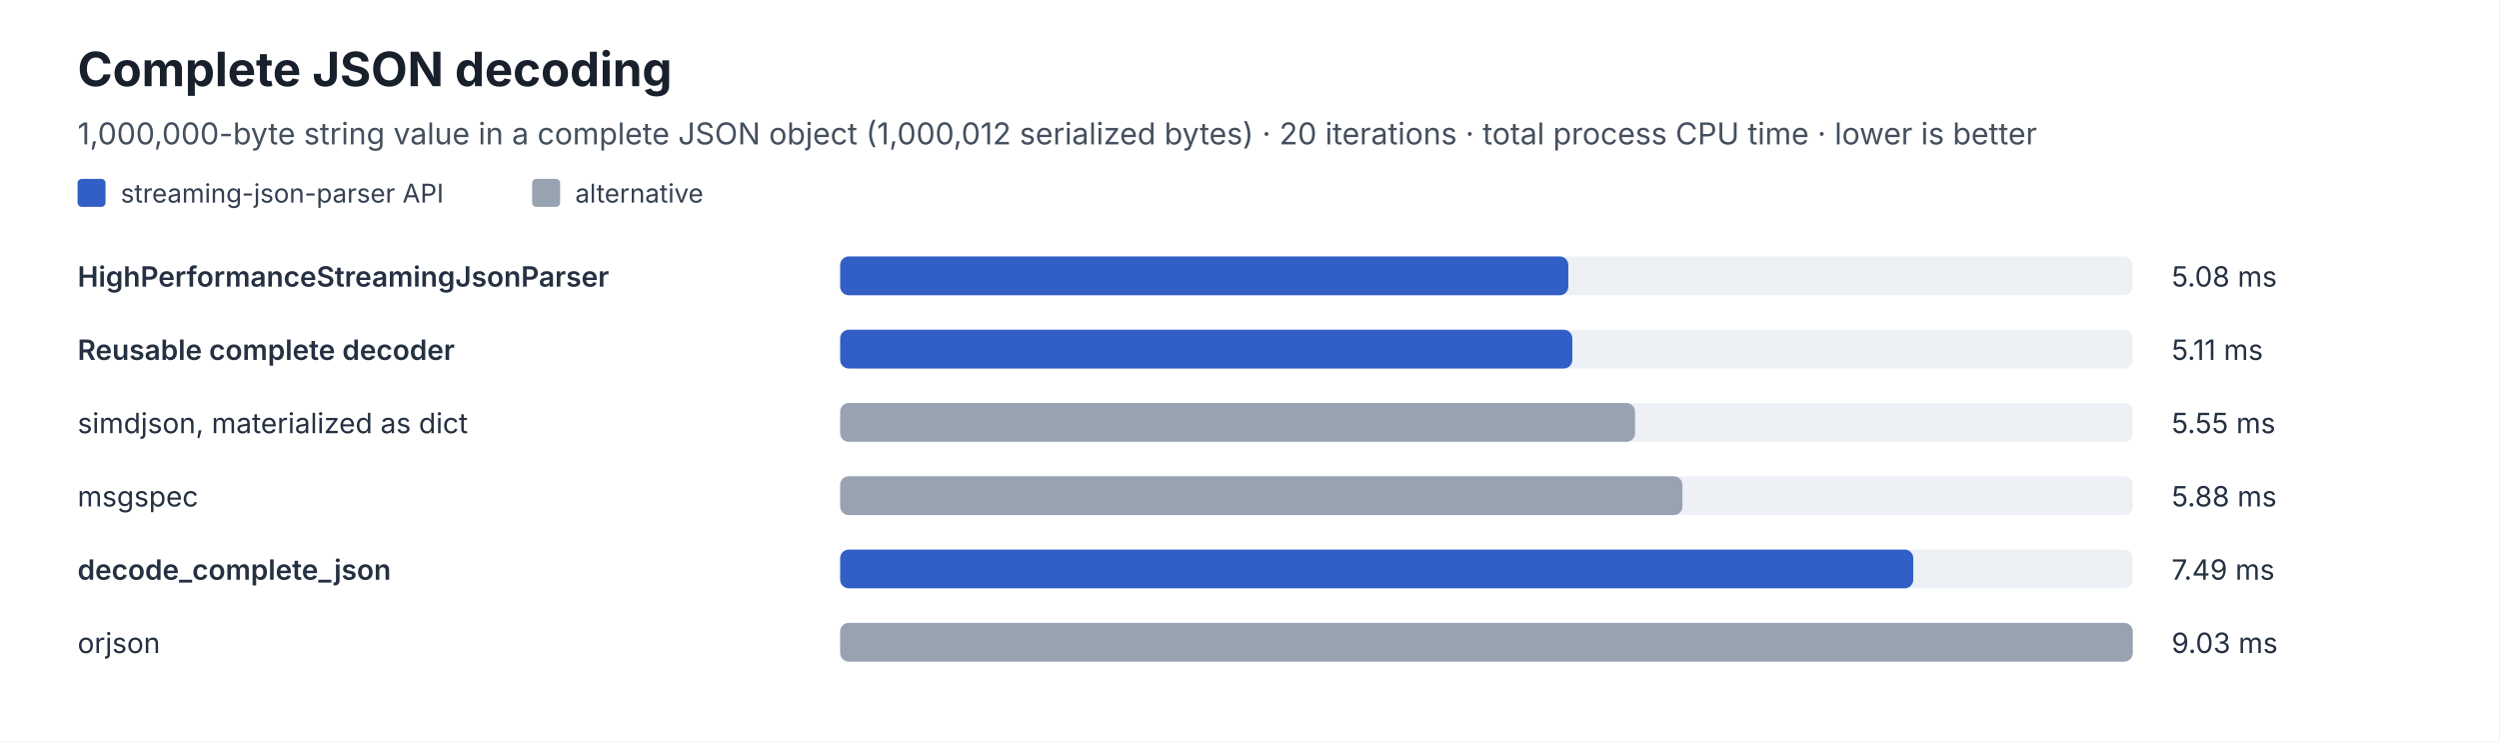
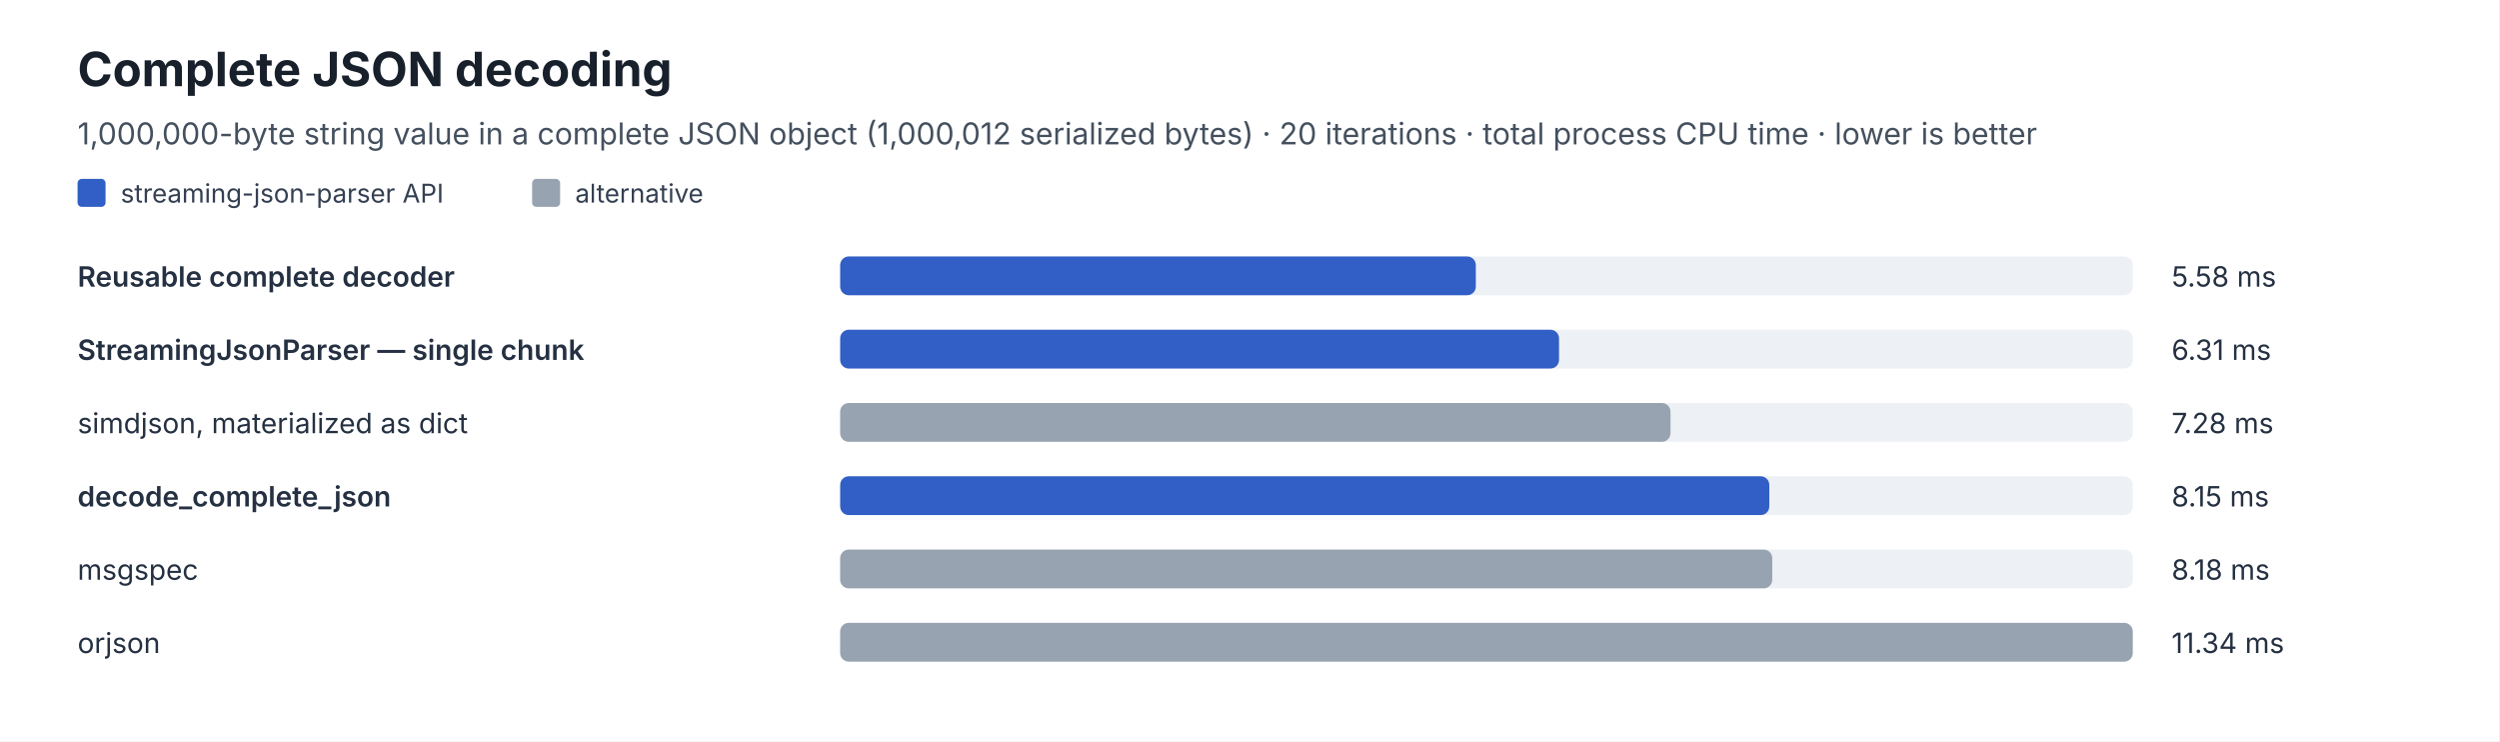
<svg xmlns="http://www.w3.org/2000/svg" width="1160" height="344" viewBox="0 0 1160 344" role="img" aria-labelledby="chart-title chart-description">
  <rect width="1160" height="344" fill="#ffffff" />
  <text x="36" y="40" fill="#17202b" font-family="system-ui, -apple-system, Segoe UI, sans-serif" font-size="22" font-weight="700">Complete JSON decoding</text>
  <text x="36" y="67" fill="#44505e" font-family="system-ui, -apple-system, Segoe UI, sans-serif" font-size="14">1,000,000-byte string value in a complete JSON object (1,000,012 serialized bytes) · 20 iterations · total process CPU time · lower is better</text>
  <rect x="36" y="83" width="13" height="13" rx="2" fill="#315fc5" />
  <text x="56" y="94" fill="#344052" font-family="system-ui, -apple-system, Segoe UI, sans-serif" font-size="12">streaming-json-parser API</text>
  <rect x="247" y="83" width="13" height="13" rx="2" fill="#98a3b1" />
  <text x="267" y="94" fill="#344052" font-family="system-ui, -apple-system, Segoe UI, sans-serif" font-size="12">alternative</text>
-   <text x="36" y="133" fill="#253142" font-family="system-ui, -apple-system, Segoe UI, sans-serif" font-size="13" font-weight="600">HighPerformanceStreamingJsonParser</text>
+   <text x="36" y="133" fill="#253142" font-family="system-ui, -apple-system, Segoe UI, sans-serif" font-size="13" font-weight="600">Reusable complete decoder</text>
  <rect x="390" y="119" width="600" height="18" rx="4" fill="#edf0f4" />
-   <rect x="390" y="119" width="337.99" height="18" rx="4" fill="#315fc5" />
-   <text x="1008" y="133" fill="#253142" font-family="system-ui, -apple-system, Segoe UI, sans-serif" font-size="13" font-variant-numeric="tabular-nums">5.08 ms</text>
-   <text x="36" y="167" fill="#253142" font-family="system-ui, -apple-system, Segoe UI, sans-serif" font-size="13" font-weight="600">Reusable complete decoder</text>
+   <rect x="390" y="119" width="295.05" height="18" rx="4" fill="#315fc5" />
+   <text x="1008" y="133" fill="#253142" font-family="system-ui, -apple-system, Segoe UI, sans-serif" font-size="13" font-variant-numeric="tabular-nums">5.58 ms</text>
+   <text x="36" y="167" fill="#253142" font-family="system-ui, -apple-system, Segoe UI, sans-serif" font-size="13" font-weight="600">StreamingJsonParser — single chunk</text>
  <rect x="390" y="153" width="600" height="18" rx="4" fill="#edf0f4" />
-   <rect x="390" y="153" width="339.85" height="18" rx="4" fill="#315fc5" />
-   <text x="1008" y="167" fill="#253142" font-family="system-ui, -apple-system, Segoe UI, sans-serif" font-size="13" font-variant-numeric="tabular-nums">5.11 ms</text>
+   <rect x="390" y="153" width="333.67" height="18" rx="4" fill="#315fc5" />
+   <text x="1008" y="167" fill="#253142" font-family="system-ui, -apple-system, Segoe UI, sans-serif" font-size="13" font-variant-numeric="tabular-nums">6.31 ms</text>
  <text x="36" y="201" fill="#253142" font-family="system-ui, -apple-system, Segoe UI, sans-serif" font-size="13" font-weight="400">simdjson, materialized as dict</text>
  <rect x="390" y="187" width="600" height="18" rx="4" fill="#edf0f4" />
-   <rect x="390" y="187" width="368.96" height="18" rx="4" fill="#98a3b1" />
-   <text x="1008" y="201" fill="#253142" font-family="system-ui, -apple-system, Segoe UI, sans-serif" font-size="13" font-variant-numeric="tabular-nums">5.55 ms</text>
-   <text x="36" y="235" fill="#253142" font-family="system-ui, -apple-system, Segoe UI, sans-serif" font-size="13" font-weight="400">msgspec</text>
+   <rect x="390" y="187" width="385.42" height="18" rx="4" fill="#98a3b1" />
+   <text x="1008" y="201" fill="#253142" font-family="system-ui, -apple-system, Segoe UI, sans-serif" font-size="13" font-variant-numeric="tabular-nums">7.28 ms</text>
+   <text x="36" y="235" fill="#253142" font-family="system-ui, -apple-system, Segoe UI, sans-serif" font-size="13" font-weight="600">decode_complete_json</text>
  <rect x="390" y="221" width="600" height="18" rx="4" fill="#edf0f4" />
-   <rect x="390" y="221" width="390.96" height="18" rx="4" fill="#98a3b1" />
-   <text x="1008" y="235" fill="#253142" font-family="system-ui, -apple-system, Segoe UI, sans-serif" font-size="13" font-variant-numeric="tabular-nums">5.88 ms</text>
-   <text x="36" y="269" fill="#253142" font-family="system-ui, -apple-system, Segoe UI, sans-serif" font-size="13" font-weight="600">decode_complete_json</text>
+   <rect x="390" y="221" width="431.28" height="18" rx="4" fill="#315fc5" />
+   <text x="1008" y="235" fill="#253142" font-family="system-ui, -apple-system, Segoe UI, sans-serif" font-size="13" font-variant-numeric="tabular-nums">8.15 ms</text>
+   <text x="36" y="269" fill="#253142" font-family="system-ui, -apple-system, Segoe UI, sans-serif" font-size="13" font-weight="400">msgspec</text>
  <rect x="390" y="255" width="600" height="18" rx="4" fill="#edf0f4" />
-   <rect x="390" y="255" width="498.11" height="18" rx="4" fill="#315fc5" />
-   <text x="1008" y="269" fill="#253142" font-family="system-ui, -apple-system, Segoe UI, sans-serif" font-size="13" font-variant-numeric="tabular-nums">7.49 ms</text>
+   <rect x="390" y="255" width="432.66" height="18" rx="4" fill="#98a3b1" />
+   <text x="1008" y="269" fill="#253142" font-family="system-ui, -apple-system, Segoe UI, sans-serif" font-size="13" font-variant-numeric="tabular-nums">8.18 ms</text>
  <text x="36" y="303" fill="#253142" font-family="system-ui, -apple-system, Segoe UI, sans-serif" font-size="13" font-weight="400">orjson</text>
  <rect x="390" y="289" width="600" height="18" rx="4" fill="#edf0f4" />
  <rect x="390" y="289" width="600.00" height="18" rx="4" fill="#98a3b1" />
-   <text x="1008" y="303" fill="#253142" font-family="system-ui, -apple-system, Segoe UI, sans-serif" font-size="13" font-variant-numeric="tabular-nums">9.03 ms</text>
+   <text x="1008" y="303" fill="#253142" font-family="system-ui, -apple-system, Segoe UI, sans-serif" font-size="13" font-variant-numeric="tabular-nums">11.34 ms</text>
</svg>
